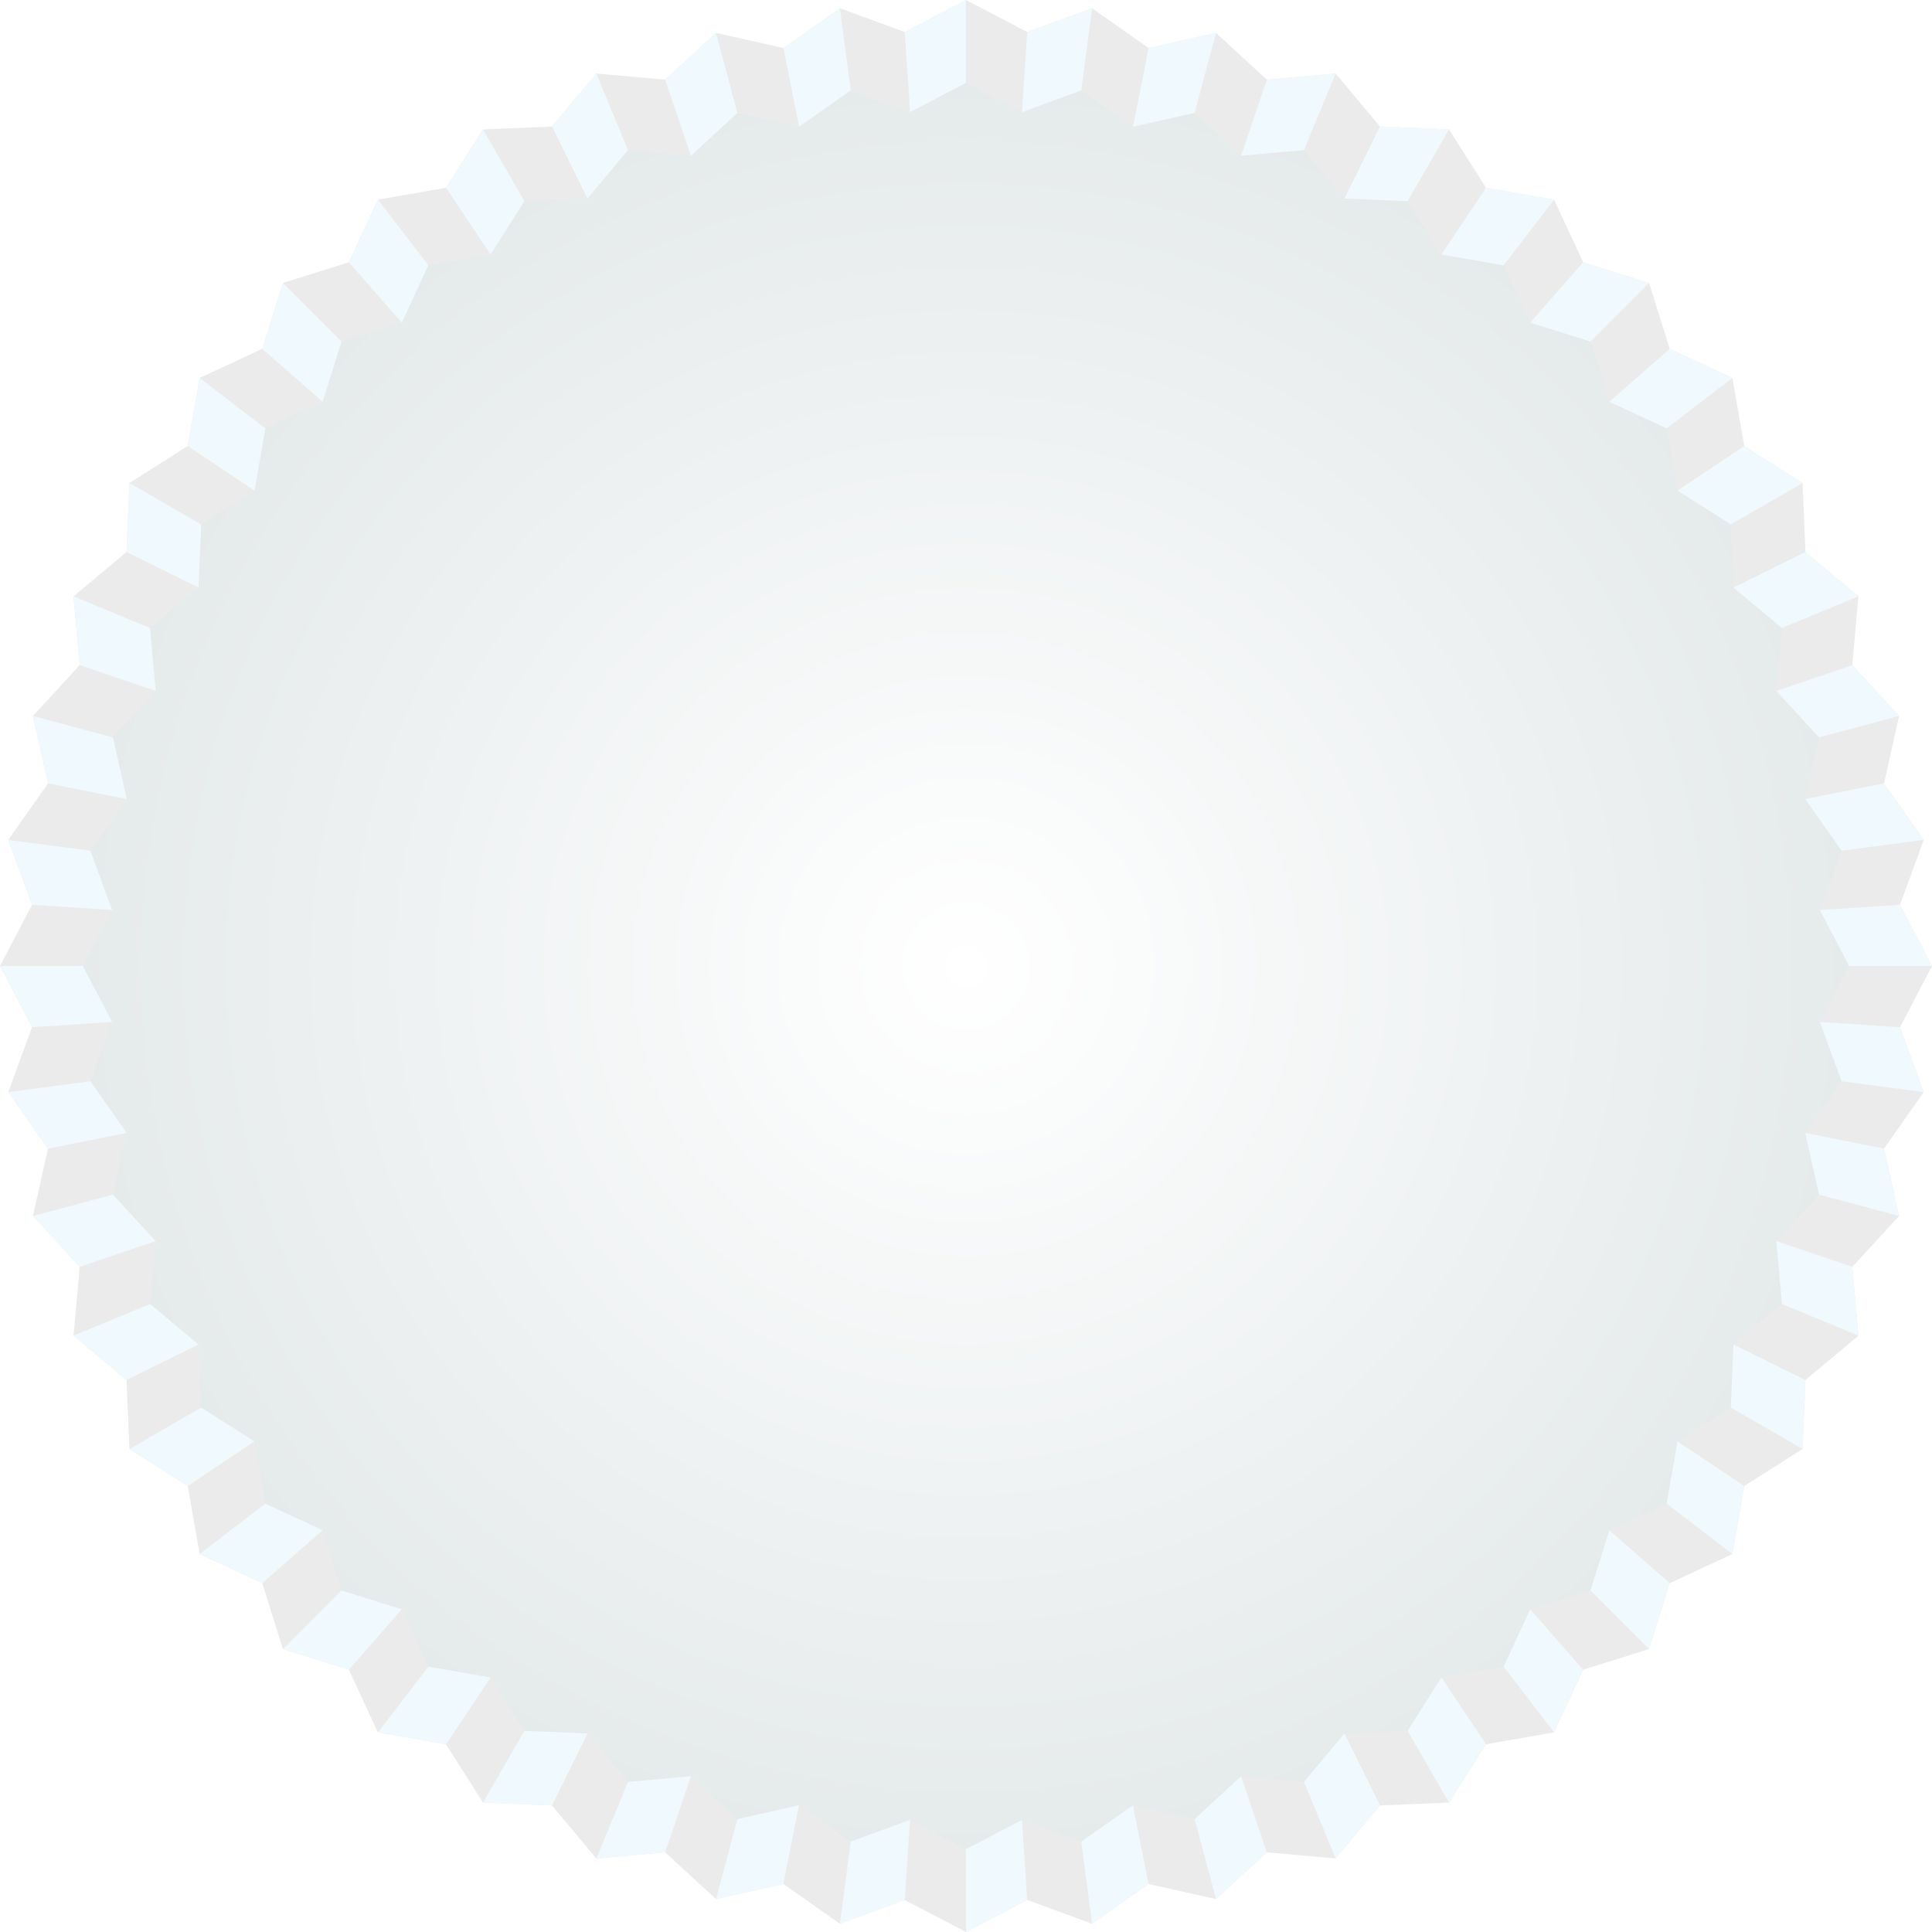
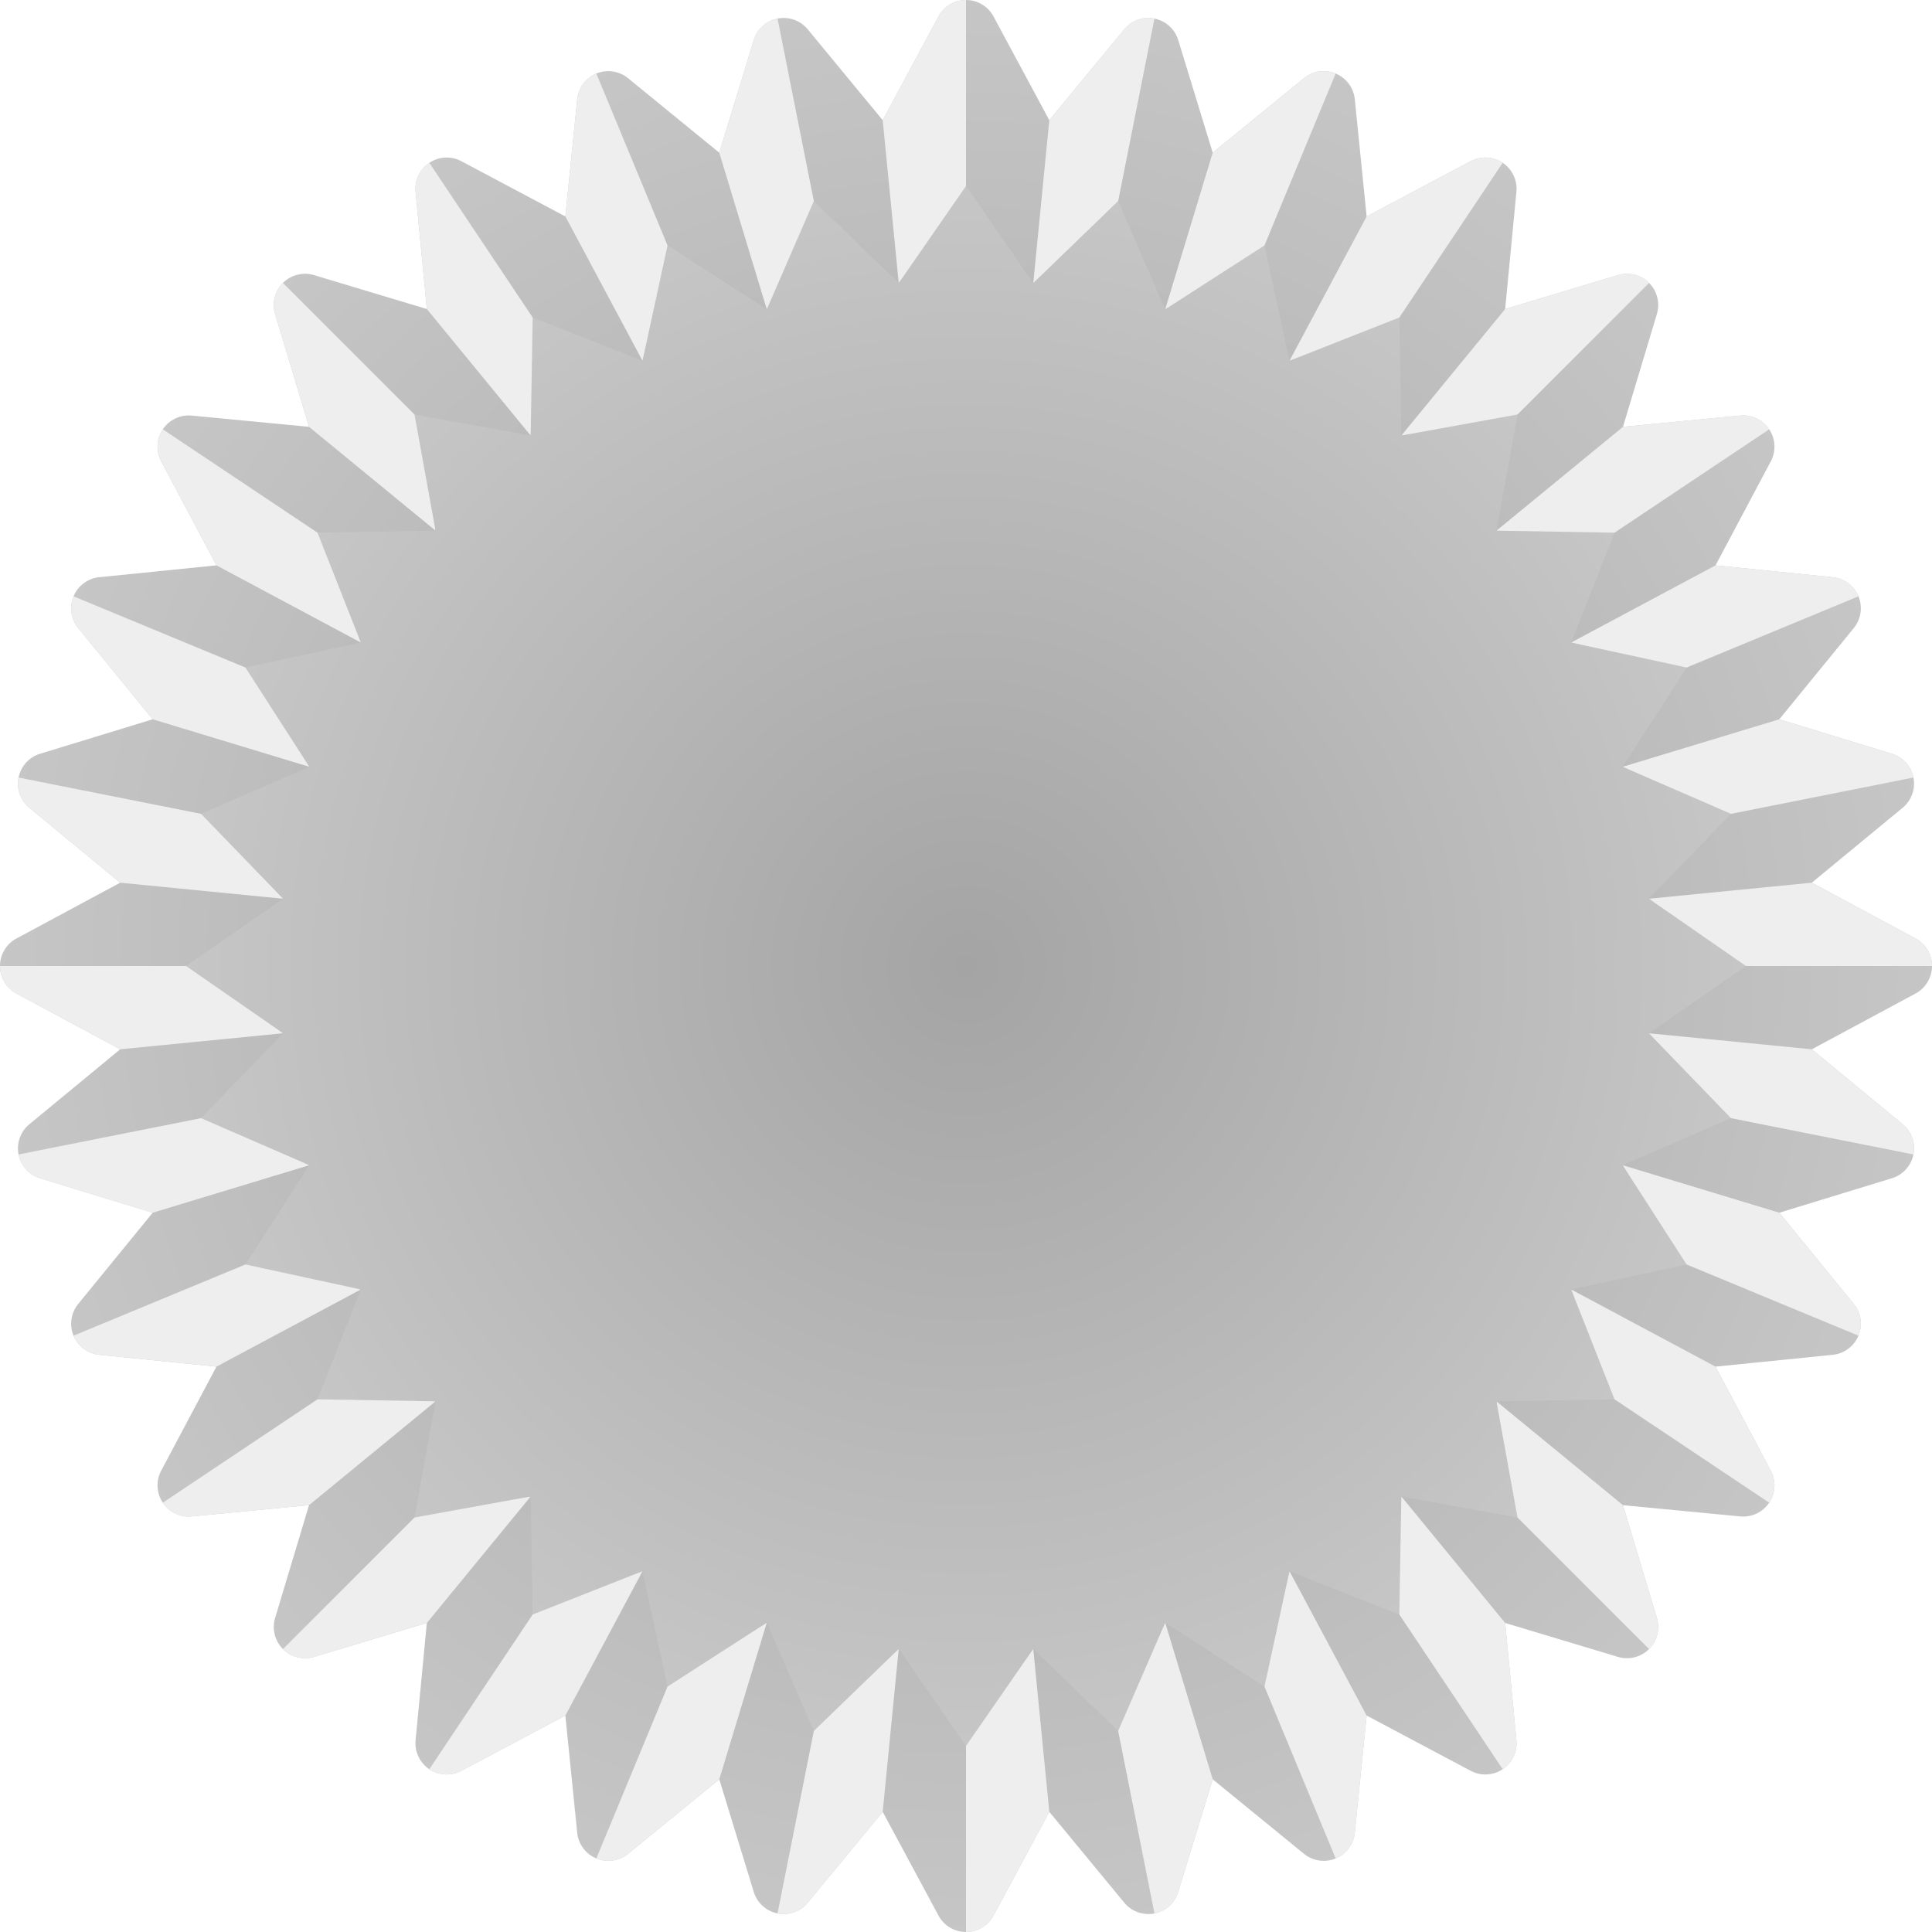
<svg xmlns="http://www.w3.org/2000/svg" width="100%" height="100%" viewBox="0 0 2250 2250" version="1.1" xml:space="preserve" style="fill-rule:evenodd;clip-rule:evenodd;stroke-linejoin:round;stroke-miterlimit:2;">
-   <g>
-     <path d="M1125,-0l71.293,37.281l75.549,-27.656l65.817,46.268l78.512,-17.56l59.215,54.464l80.133,-7.161l51.599,61.726l80.382,3.359l43.101,67.934l79.256,13.822l33.865,72.978l76.773,24.05l24.05,76.773l72.978,33.865l13.822,79.256l67.934,43.101l3.359,80.382l61.726,51.599l-7.161,80.133l54.464,59.215l-17.56,78.512l46.268,65.817l-27.656,75.549l37.281,71.293l-37.281,71.293l27.656,75.549l-46.268,65.817l17.56,78.512l-54.464,59.215l7.161,80.133l-61.726,51.599l-3.359,80.382l-67.934,43.101l-13.822,79.256l-72.978,33.865l-24.05,76.773l-76.773,24.05l-33.865,72.978l-79.256,13.822l-43.101,67.934l-80.382,3.359l-51.599,61.726l-80.133,-7.161l-59.215,54.464l-78.512,-17.56l-65.817,46.268l-75.549,-27.656l-71.293,37.281l-71.293,-37.281l-75.549,27.656l-65.817,-46.268l-78.512,17.56l-59.215,-54.464l-80.133,7.161l-51.599,-61.726l-80.382,-3.359l-43.101,-67.934l-79.256,-13.822l-33.865,-72.978l-76.773,-24.05l-24.05,-76.773l-72.978,-33.865l-13.822,-79.256l-67.934,-43.101l-3.359,-80.382l-61.726,-51.599l7.161,-80.133l-54.464,-59.215l17.56,-78.512l-46.268,-65.817l27.656,-75.549l-37.281,-71.293l37.281,-71.293l-27.656,-75.549l46.268,-65.817l-17.56,-78.512l54.464,-59.215l-7.161,-80.133l61.726,-51.599l3.359,-80.382l67.934,-43.101l13.822,-79.256l72.978,-33.865l24.05,-76.773l76.773,-24.05l33.865,-72.978l79.256,-13.822l43.101,-67.934l80.382,-3.359l51.599,-61.726l80.133,7.161l59.215,-54.464l78.512,17.56l65.817,-46.268l75.549,27.656l71.293,-37.281Z" style="fill:#ebebeb;" />
-     <path d="M1125,96.501l65.177,34.084l69.069,-25.285l60.171,42.299l71.778,-16.053l54.135,49.792l73.259,-6.547l47.173,56.431l73.487,3.072l39.404,62.106l72.457,12.637l30.96,66.718l70.189,21.986l21.986,70.189l66.718,30.96l12.637,72.457l62.106,39.404l3.072,73.487l56.431,47.173l-6.547,73.259l49.792,54.135l-16.053,71.778l42.299,60.171l-25.285,69.069l34.084,65.177l-34.084,65.177l25.285,69.069l-42.299,60.171l16.053,71.778l-49.792,54.135l6.547,73.259l-56.431,47.173l-3.072,73.487l-62.106,39.404l-12.637,72.457l-66.718,30.96l-21.986,70.189l-70.189,21.986l-30.96,66.718l-72.457,12.637l-39.404,62.106l-73.487,3.072l-47.173,56.431l-73.259,-6.547l-54.135,49.792l-71.778,-16.053l-60.171,42.299l-69.069,-25.285l-65.177,34.084l-65.177,-34.084l-69.069,25.285l-60.171,-42.299l-71.778,16.053l-54.135,-49.792l-73.259,6.547l-47.173,-56.431l-73.487,-3.072l-39.404,-62.106l-72.457,-12.637l-30.96,-66.718l-70.189,-21.986l-21.986,-70.189l-66.718,-30.96l-12.637,-72.457l-62.106,-39.404l-3.072,-73.487l-56.431,-47.173l6.547,-73.259l-49.792,-54.135l16.053,-71.778l-42.299,-60.171l25.285,-69.069l-34.084,-65.177l34.084,-65.177l-25.285,-69.069l42.299,-60.171l-16.053,-71.778l49.792,-54.135l-6.547,-73.259l56.431,-47.173l3.072,-73.487l62.106,-39.404l12.637,-72.457l66.718,-30.96l21.986,-70.189l70.189,-21.986l30.96,-66.718l72.457,-12.637l39.404,-62.106l73.487,-3.072l47.173,-56.431l73.259,6.547l54.135,-49.792l71.778,16.053l60.171,-42.299l69.069,25.285l65.177,-34.084Z" style="fill:url(#_Radial1);" />
-     <path d="M1053.71,37.281l6.116,93.304l65.177,-34.084l-0,-96.501l-71.293,37.281Z" style="fill:#eff9fe;" />
-     <path d="M1196.29,37.281l-6.116,93.304l69.069,-25.285l12.596,-95.675l-75.549,27.656Z" style="fill:#eff9fe;" />
-     <path d="M1337.66,55.893l-18.242,91.706l71.778,-16.053l24.976,-93.213l-78.512,17.56Z" style="fill:#eff9fe;" />
-     <path d="M1475.39,92.797l-30.056,88.541l73.259,-6.547l36.93,-89.155l-80.133,7.161Z" style="fill:#eff9fe;" />
-     <path d="M1607.12,147.362l-41.356,83.86l73.487,3.072l48.251,-83.573l-80.382,-3.359Z" style="fill:#eff9fe;" />
-     <path d="M1730.6,218.655l-51.948,77.745l72.457,12.637l58.747,-76.56l-79.256,-13.822Z" style="fill:#eff9fe;" />
-     <path d="M1843.72,305.455l-61.652,70.3l70.189,21.986l68.236,-68.236l-76.773,-24.05Z" style="fill:#eff9fe;" />
-     <path d="M1944.55,406.278l-70.3,61.652l66.718,30.96l76.56,-58.747l-72.978,-33.865Z" style="fill:#eff9fe;" />
-     <path d="M2031.35,519.399l-77.745,51.948l62.106,39.404l83.573,-48.251l-67.934,-43.101Z" style="fill:#eff9fe;" />
-     <path d="M2102.64,642.882l-83.86,41.356l56.431,47.173l89.155,-36.93l-61.726,-51.599Z" style="fill:#eff9fe;" />
-     <path d="M2157.2,774.614l-88.541,30.056l49.792,54.135l93.213,-24.976l-54.464,-59.215Z" style="fill:#eff9fe;" />
-     <path d="M2194.11,912.341l-91.706,18.242l42.299,60.171l95.675,-12.596l-46.268,-65.817Z" style="fill:#eff9fe;" />
-     <path d="M2212.72,1053.71l-93.304,6.116l34.084,65.177l96.501,-0l-37.281,-71.293Z" style="fill:#eff9fe;" />
-     <path d="M2212.72,1196.29l-93.304,-6.116l25.285,69.069l95.675,12.596l-27.656,-75.549Z" style="fill:#eff9fe;" />
-     <path d="M2194.11,1337.66l-91.706,-18.242l16.053,71.778l93.213,24.976l-17.56,-78.512Z" style="fill:#eff9fe;" />
-     <path d="M2157.2,1475.39l-88.541,-30.056l6.547,73.259l89.155,36.93l-7.161,-80.133Z" style="fill:#eff9fe;" />
-     <path d="M2102.64,1607.12l-83.86,-41.356l-3.072,73.487l83.573,48.251l3.359,-80.382Z" style="fill:#eff9fe;" />
-     <path d="M2031.35,1730.6l-77.745,-51.948l-12.637,72.457l76.56,58.747l13.822,-79.256Z" style="fill:#eff9fe;" />
-     <path d="M1944.55,1843.72l-70.3,-61.652l-21.986,70.189l68.236,68.236l24.05,-76.773Z" style="fill:#eff9fe;" />
-     <path d="M1843.72,1944.55l-61.652,-70.3l-30.96,66.718l58.747,76.56l33.865,-72.978Z" style="fill:#eff9fe;" />
-     <path d="M1730.6,2031.35l-51.948,-77.745l-39.404,62.106l48.251,83.573l43.101,-67.934Z" style="fill:#eff9fe;" />
-     <path d="M1607.12,2102.64l-41.356,-83.86l-47.173,56.431l36.93,89.155l51.599,-61.726Z" style="fill:#eff9fe;" />
-     <path d="M1475.39,2157.2l-30.056,-88.541l-54.135,49.792l24.976,93.213l59.215,-54.464Z" style="fill:#eff9fe;" />
-     <path d="M1337.66,2194.11l-18.242,-91.706l-60.171,42.299l12.596,95.675l65.817,-46.268Z" style="fill:#eff9fe;" />
-     <path d="M1196.29,2212.72l-6.116,-93.304l-65.177,34.084l0,96.501l71.293,-37.281Z" style="fill:#eff9fe;" />
-     <path d="M1053.71,2212.72l6.116,-93.304l-69.069,25.285l-12.596,95.675l75.549,-27.656Z" style="fill:#eff9fe;" />
-     <path d="M912.341,2194.11l18.242,-91.706l-71.778,16.053l-24.976,93.213l78.512,-17.56Z" style="fill:#eff9fe;" />
-     <path d="M774.614,2157.2l30.056,-88.541l-73.259,6.547l-36.93,89.155l80.133,-7.161Z" style="fill:#eff9fe;" />
-     <path d="M642.882,2102.64l41.356,-83.86l-73.487,-3.072l-48.251,83.573l80.382,3.359Z" style="fill:#eff9fe;" />
-     <path d="M519.399,2031.35l51.948,-77.745l-72.457,-12.637l-58.747,76.56l79.256,13.822Z" style="fill:#eff9fe;" />
-     <path d="M406.278,1944.55l61.652,-70.3l-70.189,-21.986l-68.236,68.236l76.773,24.05Z" style="fill:#eff9fe;" />
-     <path d="M305.455,1843.72l70.3,-61.652l-66.718,-30.96l-76.56,58.747l72.978,33.865Z" style="fill:#eff9fe;" />
-     <path d="M218.655,1730.6l77.745,-51.948l-62.106,-39.404l-83.573,48.251l67.934,43.101Z" style="fill:#eff9fe;" />
-     <path d="M147.362,1607.12l83.86,-41.356l-56.431,-47.173l-89.155,36.93l61.726,51.599Z" style="fill:#eff9fe;" />
-     <path d="M92.797,1475.39l88.541,-30.056l-49.792,-54.135l-93.213,24.976l54.464,59.215Z" style="fill:#eff9fe;" />
-     <path d="M55.893,1337.66l91.706,-18.242l-42.299,-60.171l-95.675,12.596l46.268,65.817Z" style="fill:#eff9fe;" />
-     <path d="M37.281,1196.29l93.304,-6.116l-34.084,-65.177l-96.501,0l37.281,71.293Z" style="fill:#eff9fe;" />
-     <path d="M37.281,1053.71l93.304,6.116l-25.285,-69.069l-95.675,-12.596l27.656,75.549Z" style="fill:#eff9fe;" />
-     <path d="M55.893,912.341l91.706,18.242l-16.053,-71.778l-93.213,-24.976l17.56,78.512Z" style="fill:#eff9fe;" />
-     <path d="M92.797,774.614l88.541,30.056l-6.547,-73.259l-89.155,-36.93l7.161,80.133Z" style="fill:#eff9fe;" />
-     <path d="M147.362,642.882l83.86,41.356l3.072,-73.487l-83.573,-48.251l-3.359,80.382Z" style="fill:#eff9fe;" />
-     <path d="M218.655,519.399l77.745,51.948l12.637,-72.457l-76.56,-58.747l-13.822,79.256Z" style="fill:#eff9fe;" />
-     <path d="M305.455,406.278l70.3,61.652l21.986,-70.189l-68.236,-68.236l-24.05,76.773Z" style="fill:#eff9fe;" />
-     <path d="M406.278,305.455l61.652,70.3l30.96,-66.718l-58.747,-76.56l-33.865,72.978Z" style="fill:#eff9fe;" />
-     <path d="M519.399,218.655l51.948,77.745l39.404,-62.106l-48.251,-83.573l-43.101,67.934Z" style="fill:#eff9fe;" />
-     <path d="M642.882,147.362l41.356,83.86l47.173,-56.431l-36.93,-89.155l-51.599,61.726Z" style="fill:#eff9fe;" />
-     <path d="M774.614,92.797l30.056,88.541l54.135,-49.792l-24.976,-93.213l-59.215,54.464Z" style="fill:#eff9fe;" />
-     <path d="M912.341,55.893l18.242,91.706l60.171,-42.299l-12.596,-95.675l-65.817,46.268Z" style="fill:#eff9fe;" />
-   </g>
+   <path d="M1092.95,19.156c6.343,-11.797 18.654,-19.156 32.048,-19.156c13.394,0 25.705,7.359 32.048,19.156l64.967,120.834l87.293,-105.838c8.522,-10.333 22.032,-15.148 35.169,-12.535c13.136,2.613 23.775,12.232 27.695,25.039l40.145,131.187l106.263,-86.774c10.375,-8.472 24.564,-10.559 36.939,-5.433c12.374,5.125 20.932,16.635 22.278,29.961l13.78,136.498l121.151,-64.376c11.827,-6.285 26.152,-5.564 37.289,1.878c11.136,7.441 17.284,20.399 16.004,33.732l-13.114,136.564l131.382,-39.504c12.827,-3.857 26.735,-0.355 36.206,9.116c9.471,9.471 12.973,23.379 9.116,36.206l-39.504,131.382l136.564,-13.114c13.333,-1.28 26.291,4.868 33.732,16.004c7.442,11.137 8.163,25.462 1.878,37.289l-64.376,121.151l136.498,13.78c13.326,1.346 24.836,9.904 29.961,22.278c5.126,12.375 3.039,26.564 -5.433,36.939l-86.774,106.263l131.187,40.145c12.807,3.92 22.426,14.559 25.039,27.695c2.613,13.137 -2.202,26.647 -12.535,35.169l-105.838,87.293l120.834,64.967c11.797,6.343 19.156,18.654 19.156,32.048c0,13.394 -7.359,25.705 -19.156,32.048l-120.834,64.967l105.838,87.293c10.333,8.522 15.148,22.032 12.535,35.169c-2.613,13.136 -12.232,23.775 -25.039,27.695l-131.187,40.145l86.774,106.263c8.472,10.375 10.559,24.564 5.433,36.939c-5.125,12.374 -16.635,20.932 -29.961,22.278l-136.498,13.78l64.376,121.151c6.285,11.827 5.564,26.152 -1.878,37.289c-7.441,11.136 -20.399,17.284 -33.732,16.004l-136.564,-13.114l39.504,131.382c3.857,12.827 0.355,26.735 -9.116,36.206c-9.471,9.471 -23.379,12.973 -36.206,9.116l-131.382,-39.504l13.114,136.564c1.28,13.333 -4.868,26.291 -16.004,33.732c-11.137,7.442 -25.462,8.163 -37.289,1.878l-121.151,-64.376l-13.78,136.498c-1.346,13.326 -9.904,24.836 -22.278,29.961c-12.375,5.126 -26.564,3.039 -36.939,-5.433l-106.263,-86.774l-40.145,131.187c-3.92,12.807 -14.559,22.426 -27.695,25.039c-13.137,2.613 -26.647,-2.202 -35.169,-12.535l-87.293,-105.838l-64.967,120.834c-6.343,11.797 -18.654,19.156 -32.048,19.156c-13.394,-0 -25.705,-7.359 -32.048,-19.156l-64.967,-120.834l-87.293,105.838c-8.522,10.333 -22.032,15.148 -35.169,12.535c-13.136,-2.613 -23.775,-12.232 -27.695,-25.039l-40.145,-131.187l-106.263,86.774c-10.375,8.472 -24.564,10.559 -36.939,5.433c-12.374,-5.125 -20.932,-16.635 -22.278,-29.961l-13.78,-136.498l-121.151,64.376c-11.827,6.285 -26.152,5.564 -37.289,-1.878c-11.136,-7.441 -17.284,-20.399 -16.004,-33.732l13.114,-136.564l-131.382,39.504c-12.827,3.857 -26.735,0.355 -36.206,-9.116c-9.471,-9.471 -12.973,-23.379 -9.116,-36.206l39.504,-131.382l-136.564,13.114c-13.333,1.28 -26.291,-4.868 -33.732,-16.004c-7.442,-11.137 -8.163,-25.462 -1.878,-37.289l64.376,-121.151l-136.498,-13.78c-13.326,-1.346 -24.836,-9.904 -29.961,-22.278c-5.126,-12.375 -3.039,-26.564 5.433,-36.939l86.774,-106.263l-131.187,-40.145c-12.807,-3.92 -22.426,-14.559 -25.039,-27.695c-2.613,-13.137 2.202,-26.647 12.535,-35.169l105.838,-87.293l-120.834,-64.967c-11.797,-6.343 -19.156,-18.654 -19.156,-32.048c-0,-13.394 7.359,-25.705 19.156,-32.048l120.834,-64.967l-105.838,-87.293c-10.333,-8.522 -15.148,-22.032 -12.535,-35.169c2.613,-13.136 12.232,-23.775 25.039,-27.695l131.187,-40.145l-86.774,-106.263c-8.472,-10.375 -10.559,-24.564 -5.433,-36.939c5.125,-12.374 16.635,-20.932 29.961,-22.278l136.498,-13.78l-64.376,-121.151c-6.285,-11.827 -5.564,-26.152 1.878,-37.289c7.441,-11.136 20.399,-17.284 33.732,-16.004l136.564,13.114l-39.504,-131.382c-3.857,-12.827 -0.355,-26.735 9.116,-36.206c9.471,-9.471 23.379,-12.973 36.206,-9.116l131.382,39.504l-13.114,-136.564c-1.28,-13.333 4.868,-26.291 16.004,-33.732c11.137,-7.442 25.462,-8.163 37.289,-1.878l121.151,64.376l13.78,-136.498c1.346,-13.326 9.904,-24.836 22.278,-29.961c12.375,-5.126 26.564,-3.039 36.939,5.433l106.263,86.774l40.145,-131.187c3.92,-12.807 14.559,-22.426 27.695,-25.039c13.137,-2.613 26.647,2.202 35.169,12.535l87.293,105.838l64.967,-120.834Z" style="fill:url(#_Radial1);" />
+   <path id="v" d="M1125,0l0,229.167l-78.331,100.529l-18.684,-189.706l64.967,-120.834c6.343,-11.797 18.654,-19.156 32.048,-19.156" style="fill:#eee;" />
+   <path id="v1" d="M905.523,21.617l44.709,224.763l-57.214,113.879l-55.335,-182.416l40.145,-131.187c3.92,-12.807 14.559,-22.426 27.695,-25.039" style="fill:#eee;" />
+   <path id="v2" d="M694.481,85.636l87.698,211.722l-33.897,122.852l-89.859,-168.115l13.78,-136.498c1.346,-13.326 9.904,-24.836 22.278,-29.961" style="fill:#eee;" />
+   <path id="v3" d="M499.983,189.597l127.319,190.545l-9.279,127.105l-120.93,-147.354l-13.114,-136.564c-1.28,-13.333 4.868,-26.291 16.004,-33.732" style="fill:#eee;" />
+   <path id="v4" d="M329.505,329.505l162.045,162.045l15.697,126.473l-147.354,-120.93l-39.504,-131.382c-3.857,-12.827 -0.355,-26.735 9.116,-36.206" style="fill:#eee;" />
+   <path id="v5" d="M189.597,499.983l190.545,127.319l40.068,120.98l-168.115,-89.859l-64.376,-121.151c-6.285,-11.827 -5.564,-26.152 1.878,-37.289" style="fill:#eee;" />
+   <path id="v6" d="M85.636,694.481l211.722,87.698l62.901,110.839l-182.416,-55.335l-86.774,-106.263c-8.472,-10.375 -10.559,-24.564 -5.433,-36.939" style="fill:#eee;" />
+   <path id="v7" d="M21.617,905.523l224.763,44.709l83.316,96.437l-189.706,-18.684l-105.838,-87.293c-10.333,-8.522 -15.148,-22.032 -12.535,-35.169" style="fill:#eee;" />
+   <path id="v8" d="M-0,1125l229.167,-0l100.529,78.331l-189.706,18.684l-120.834,-64.967c-11.797,-6.343 -19.156,-18.654 -19.156,-32.048" style="fill:#eee;" />
+   <path id="v9" d="M21.617,1344.48l224.763,-44.709l113.879,57.214l-182.416,55.335l-131.187,-40.145c-12.807,-3.92 -22.426,-14.559 -25.039,-27.695" style="fill:#eee;" />
+   <path id="v10" d="M85.636,1555.52l211.722,-87.698l122.852,33.897l-168.115,89.859l-136.498,-13.78c-13.326,-1.346 -24.836,-9.904 -29.961,-22.278" style="fill:#eee;" />
+   <path id="v11" d="M189.597,1750.02l190.545,-127.319l127.105,9.279l-147.354,120.93l-136.564,13.114c-13.333,1.28 -26.291,-4.868 -33.732,-16.004" style="fill:#eee;" />
+   <path id="v12" d="M329.505,1920.5l162.045,-162.045l126.473,-15.697l-120.93,147.354l-131.382,39.504c-12.827,3.857 -26.735,0.355 -36.206,-9.116" style="fill:#eee;" />
+   <path id="v13" d="M499.983,2060.4l127.319,-190.545l120.98,-40.068l-89.859,168.115l-121.151,64.376c-11.827,6.285 -26.152,5.564 -37.289,-1.878" style="fill:#eee;" />
+   <path id="v14" d="M694.481,2164.36l87.698,-211.722l110.839,-62.901l-55.335,182.416l-106.263,86.774c-10.375,8.472 -24.564,10.559 -36.939,5.433" style="fill:#eee;" />
+   <path id="v15" d="M905.523,2228.38l44.709,-224.763l96.437,-83.316l-18.684,189.706l-87.293,105.838c-8.522,10.333 -22.032,15.148 -35.169,12.535" style="fill:#eee;" />
+   <path id="v16" d="M1125,2250l-0,-229.167l78.331,-100.529l18.684,189.706l-64.967,120.834c-6.343,11.797 -18.654,19.156 -32.048,19.156" style="fill:#eee;" />
+   <path id="v17" d="M1344.48,2228.38l-44.709,-224.763l57.214,-113.879l55.335,182.416l-40.145,131.187c-3.92,12.807 -14.559,22.426 -27.695,25.039" style="fill:#eee;" />
+   <path id="v18" d="M1555.52,2164.36l-87.698,-211.722l33.897,-122.852l89.859,168.115l-13.78,136.498c-1.346,13.326 -9.904,24.836 -22.278,29.961" style="fill:#eee;" />
+   <path id="v19" d="M1750.02,2060.4l-127.319,-190.545l9.279,-127.105l120.93,147.354l13.114,136.564c1.28,13.333 -4.868,26.291 -16.004,33.732" style="fill:#eee;" />
+   <path id="v20" d="M1920.5,1920.5l-162.045,-162.045l-15.697,-126.473l147.354,120.93l39.504,131.382c3.857,12.827 0.355,26.735 -9.116,36.206" style="fill:#eee;" />
+   <path id="v21" d="M2060.4,1750.02l-190.545,-127.319l-40.068,-120.98l168.115,89.859l64.376,121.151c6.285,11.827 5.564,26.152 -1.878,37.289" style="fill:#eee;" />
+   <path id="v22" d="M2164.36,1555.52l-211.722,-87.698l-62.901,-110.839l182.416,55.335l86.774,106.263c8.472,10.375 10.559,24.564 5.433,36.939" style="fill:#eee;" />
+   <path id="v23" d="M2228.38,1344.48l-224.763,-44.709l-83.316,-96.437l189.706,18.684l105.838,87.293c10.333,8.522 15.148,22.032 12.535,35.169" style="fill:#eee;" />
+   <path id="v24" d="M2250,1125l-229.167,0l-100.529,-78.331l189.706,-18.684l120.834,64.967c11.797,6.343 19.156,18.654 19.156,32.048" style="fill:#eee;" />
+   <path id="v25" d="M2228.38,905.523l-224.763,44.709l-113.879,-57.214l182.416,-55.335l131.187,40.145c12.807,3.92 22.426,14.559 25.039,27.695" style="fill:#eee;" />
+   <path id="v26" d="M2164.36,694.481l-211.722,87.698l-122.852,-33.897l168.115,-89.859l136.498,13.78c13.326,1.346 24.836,9.904 29.961,22.278" style="fill:#eee;" />
+   <path id="v27" d="M2060.4,499.983l-190.545,127.319l-127.105,-9.279l147.354,-120.93l136.564,-13.114c13.333,-1.28 26.291,4.868 33.732,16.004" style="fill:#eee;" />
+   <path id="v28" d="M1920.5,329.505l-162.045,162.045l-126.473,15.697l120.93,-147.354l131.382,-39.504c12.827,-3.857 26.735,-0.355 36.206,9.116" style="fill:#eee;" />
+   <path id="v29" d="M1750.02,189.597l-127.319,190.545l-120.98,40.068l89.859,-168.115l121.151,-64.376c11.827,-6.285 26.152,-5.564 37.289,1.878" style="fill:#eee;" />
+   <path id="v30" d="M1555.52,85.636l-87.698,211.722l-110.839,62.901l55.335,-182.416l106.263,-86.774c10.375,-8.472 24.564,-10.559 36.939,-5.433" style="fill:#eee;" />
+   <path id="v31" d="M1344.48,21.617l-44.709,224.763l-96.437,83.316l18.684,-189.706l87.293,-105.838c8.522,-10.333 22.032,-15.148 35.169,-12.535" style="fill:#eee;" />
+   <path d="M1125,216.667l78.331,113.029l98.876,-95.576l54.775,126.139l115.622,-74.45l29.114,134.401l127.925,-50.462l2.334,137.499l135.312,-24.536l-24.536,135.312l137.499,2.334l-50.462,127.925l134.401,29.114l-74.45,115.622l126.139,54.775l-95.576,98.876l113.029,78.331l-113.029,78.331l95.576,98.876l-126.139,54.775l74.45,115.622l-134.401,29.114l50.462,127.925l-137.499,2.334l24.536,135.312l-135.312,-24.536l-2.334,137.499l-127.925,-50.462l-29.114,134.401l-115.622,-74.45l-54.775,126.139l-98.876,-95.576l-78.331,113.029l-78.331,-113.029l-98.876,95.576l-54.775,-126.139l-115.622,74.45l-29.114,-134.401l-127.925,50.462l-2.334,-137.499l-135.312,24.536l24.536,-135.312l-137.499,-2.334l50.462,-127.925l-134.401,-29.114l74.45,-115.622l-126.139,-54.775l95.576,-98.876l-113.029,-78.331l113.029,-78.331l-95.576,-98.876l126.139,-54.775l-74.45,-115.622l134.401,-29.114l-50.462,-127.925l137.499,-2.334l-24.536,-135.312l135.312,24.536l2.334,-137.499l127.925,50.462l29.114,-134.401l115.622,74.45l54.775,-126.139l98.876,95.576l78.331,-113.029Z" style="fill:url(#_Radial2);" />
  <defs>
-     <radialGradient id="_Radial1" cx="0" cy="0" r="1" gradientUnits="userSpaceOnUse" gradientTransform="matrix(-1028.5,-1.25955e-13,1.25955e-13,-1028.5,1125,1125)">
-       <stop offset="0" style="stop-color:#fff;stop-opacity:1" />
-       <stop offset="1" style="stop-color:#e5eaeb;stop-opacity:1" />
+     <radialGradient id="_Radial1" cx="0" cy="0" r="1" gradientUnits="userSpaceOnUse" gradientTransform="matrix(-1125,-1.37773e-13,1.37773e-13,-1125,1125,1125)">
+       <stop offset="0" style="stop-color:#a4a4a4;stop-opacity:1" />
+       <stop offset="1" style="stop-color:#c6c6c6;stop-opacity:1" />
+     </radialGradient>
+     <radialGradient id="_Radial2" cx="0" cy="0" r="1" gradientUnits="userSpaceOnUse" gradientTransform="matrix(-908.333,-1.11239e-13,1.11239e-13,-908.333,1125,1125)">
+       <stop offset="0" style="stop-color:#a4a4a4;stop-opacity:1" />
+       <stop offset="1" style="stop-color:#c6c6c6;stop-opacity:1" />
    </radialGradient>
  </defs>
</svg>
